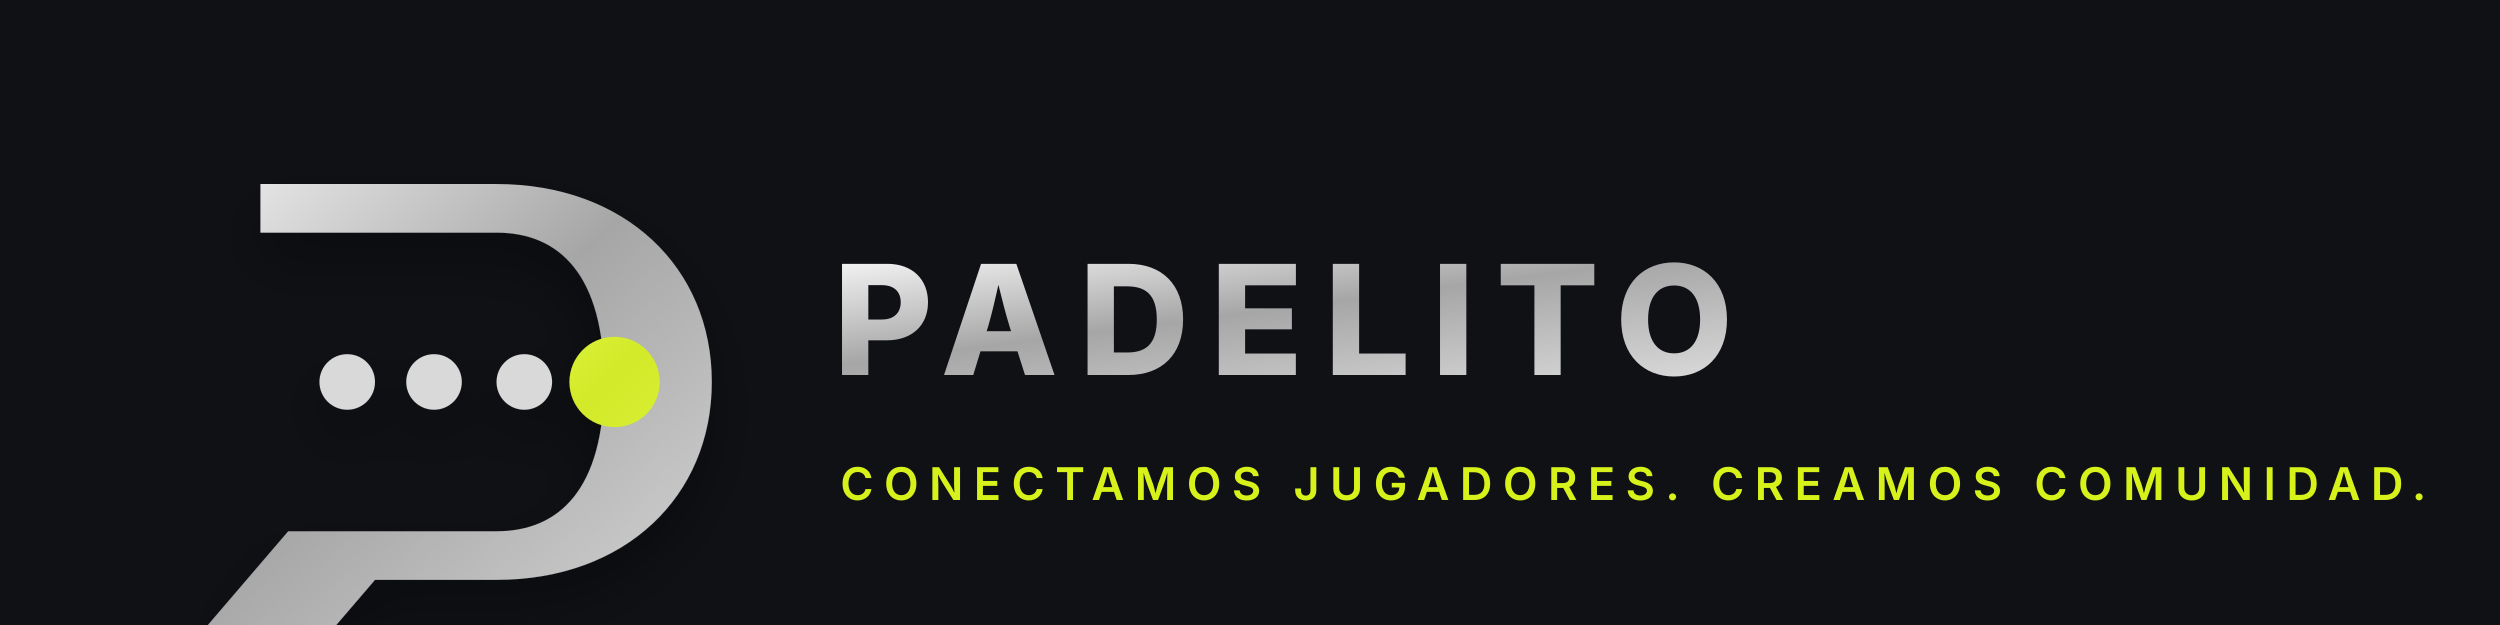
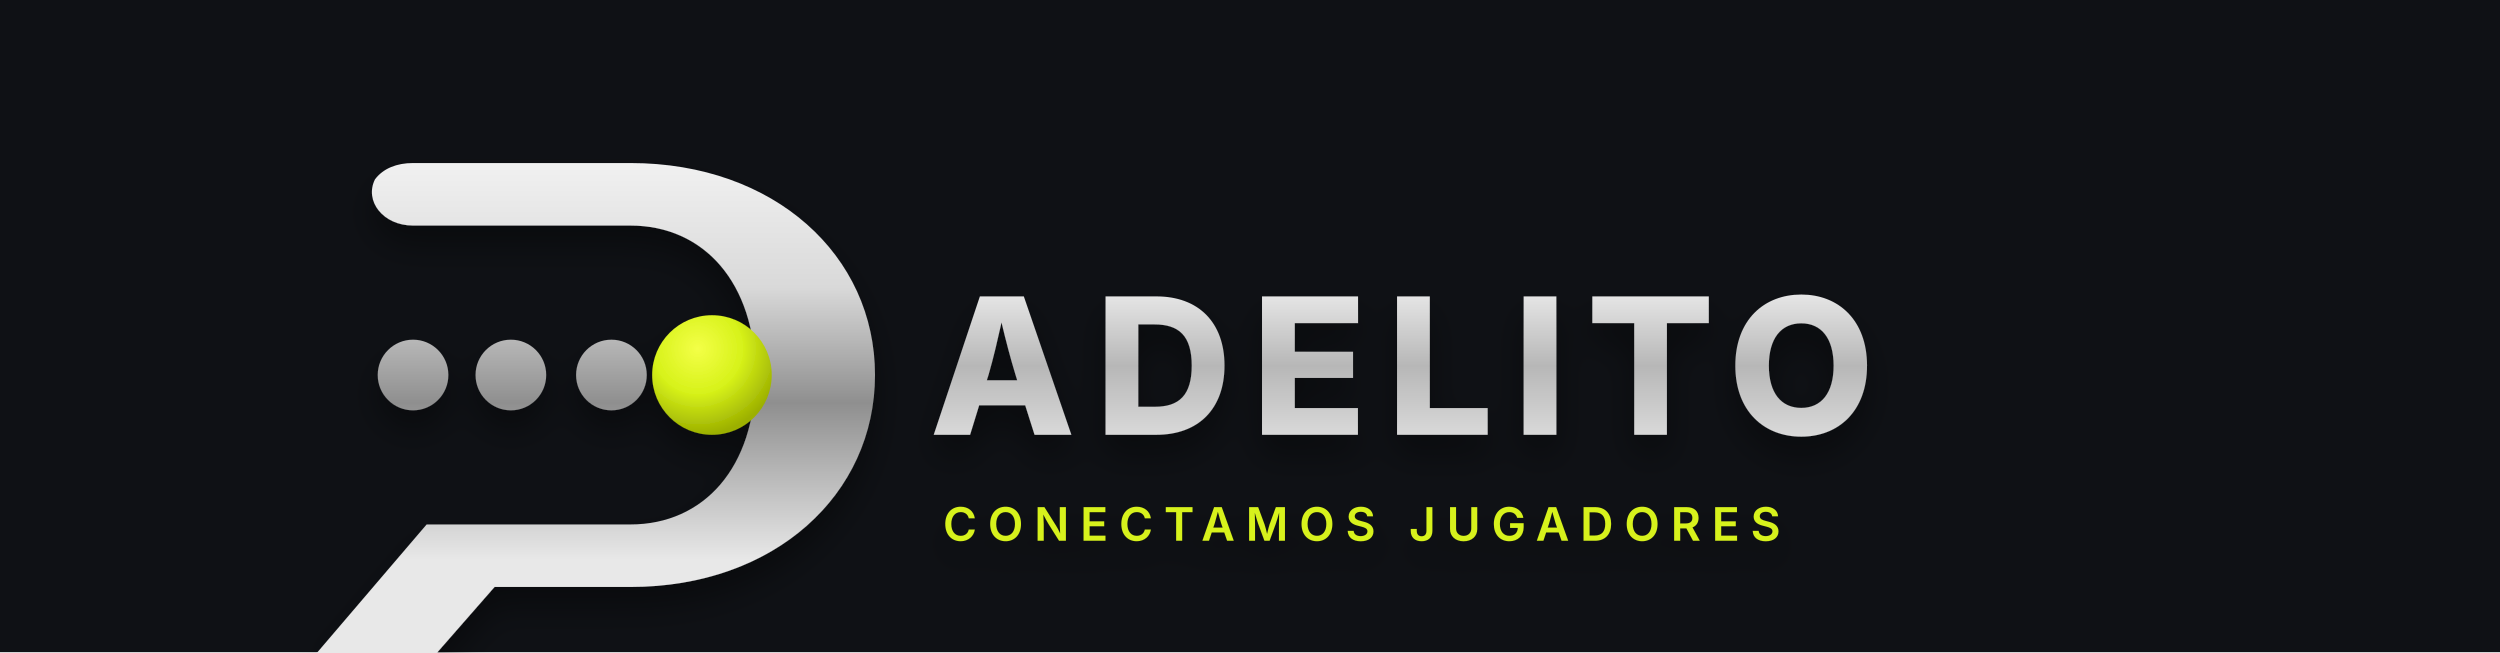
- <svg xmlns="http://www.w3.org/2000/svg" width="720" height="180" viewBox="0 0 720 180" fill="none">
+ <svg xmlns="http://www.w3.org/2000/svg" width="920" height="240" viewBox="0 0 920 240" fill="none">
  <defs>
-     <linearGradient id="silverGradient" x1="0" y1="0" x2="1" y2="1">
-       <stop offset="0%" stop-color="#F2F2F2" />
-       <stop offset="45%" stop-color="#A6A6A6" />
-       <stop offset="100%" stop-color="#D9D9D9" />
+     <linearGradient id="padelitoSilver" x1="0" y1="24" x2="0" y2="176" gradientUnits="userSpaceOnUse">
+       <stop offset="0" stop-color="#F4F4F4" />
+       <stop offset="0.34" stop-color="#D9D9D9" />
+       <stop offset="0.62" stop-color="#8F8F8F" />
+       <stop offset="1" stop-color="#E8E8E8" />
    </linearGradient>
-     <filter id="softShadow" x="-20%" y="-20%" width="140%" height="140%">
-       <feDropShadow dx="0" dy="8" stdDeviation="8" flood-color="#000000" flood-opacity="0.35" />
+     <linearGradient id="padelitoSilverText" x1="0" y1="72" x2="0" y2="140" gradientUnits="userSpaceOnUse">
+       <stop offset="0" stop-color="#F1F1F1" />
+       <stop offset="0.48" stop-color="#B7B7B7" />
+       <stop offset="1" stop-color="#E6E6E6" />
+     </linearGradient>
+     <radialGradient id="padelitoBall" cx="38%" cy="28%" r="72%">
+       <stop offset="0" stop-color="#F3FF47" />
+       <stop offset="0.52" stop-color="#D7F21A" />
+       <stop offset="1" stop-color="#9CB000" />
+     </radialGradient>
+     <filter id="softDepth" x="-18%" y="-18%" width="136%" height="136%">
+       <feDropShadow dx="0" dy="7" stdDeviation="6" flood-color="#000000" flood-opacity="0.38" />
    </filter>
  </defs>
-   <rect width="720" height="180" fill="#0F1115" />
-   <g transform="translate(35 35)" filter="url(#softShadow)">
-     <path d="M40 18 H108 C145 18 170 42 170 75 C170 108 145 132 108 132 H73 L49 160 H12 L48 118 H108 C126 118 139 106 139 75 C139 44 126 32 108 32 H40 Z" fill="url(#silverGradient)" />
-     <circle cx="65" cy="75" r="8" fill="#D9D9D9" />
-     <circle cx="90" cy="75" r="8" fill="#D9D9D9" />
-     <circle cx="116" cy="75" r="8" fill="#D9D9D9" />
-     <circle cx="142" cy="75" r="13" fill="#D7F21A" />
-     <circle cx="142" cy="75" r="13" fill="url(#silverGradient)" opacity="0.12" />
-   </g>
-   <g transform="translate(240 66)">
-     <text x="0" y="42" font-family="Inter, Manrope, Sora, Arial, sans-serif" font-size="44" font-weight="800" letter-spacing="6" fill="url(#silverGradient)">PADELITO</text>
-     <text x="2" y="78" font-family="Inter, Manrope, Sora, Arial, sans-serif" font-size="13" font-weight="600" letter-spacing="3" fill="#D7F21A">CONECTAMOS JUGADORES. CREAMOS COMUNIDAD.</text>
+   <rect width="920" height="240" fill="#0F1115" />
+   <g transform="translate(56 30)" filter="url(#softDepth)">
+     <path d="M96 30 H176 C229 30 266 64 266 108 C266 152 229 186 176 186 H126 L98 218 H54 L101 163 H176 C203 163 222 142 222 108 C222 74 203 53 176 53 H96 C85 53 78 44 82 36 C85 32 90 30 96 30Z" fill="url(#padelitoSilver)" />
+     <circle cx="96" cy="108" r="13" fill="url(#padelitoSilver)" />
+     <circle cx="132" cy="108" r="13" fill="url(#padelitoSilver)" />
+     <circle cx="169" cy="108" r="13" fill="url(#padelitoSilver)" />
+     <circle cx="206" cy="108" r="22" fill="url(#padelitoBall)" />
+     <text x="286" y="130" font-family="Inter, Manrope, Sora, Arial, sans-serif" font-size="70" font-weight="800" letter-spacing="7" fill="url(#padelitoSilverText)">ADELITO</text>
+     <text x="291" y="169" font-family="Inter, Manrope, Sora, Arial, sans-serif" font-size="17" font-weight="600" letter-spacing="4" fill="#D7F21A">CONECTAMOS JUGADORES</text>
  </g>
</svg>
